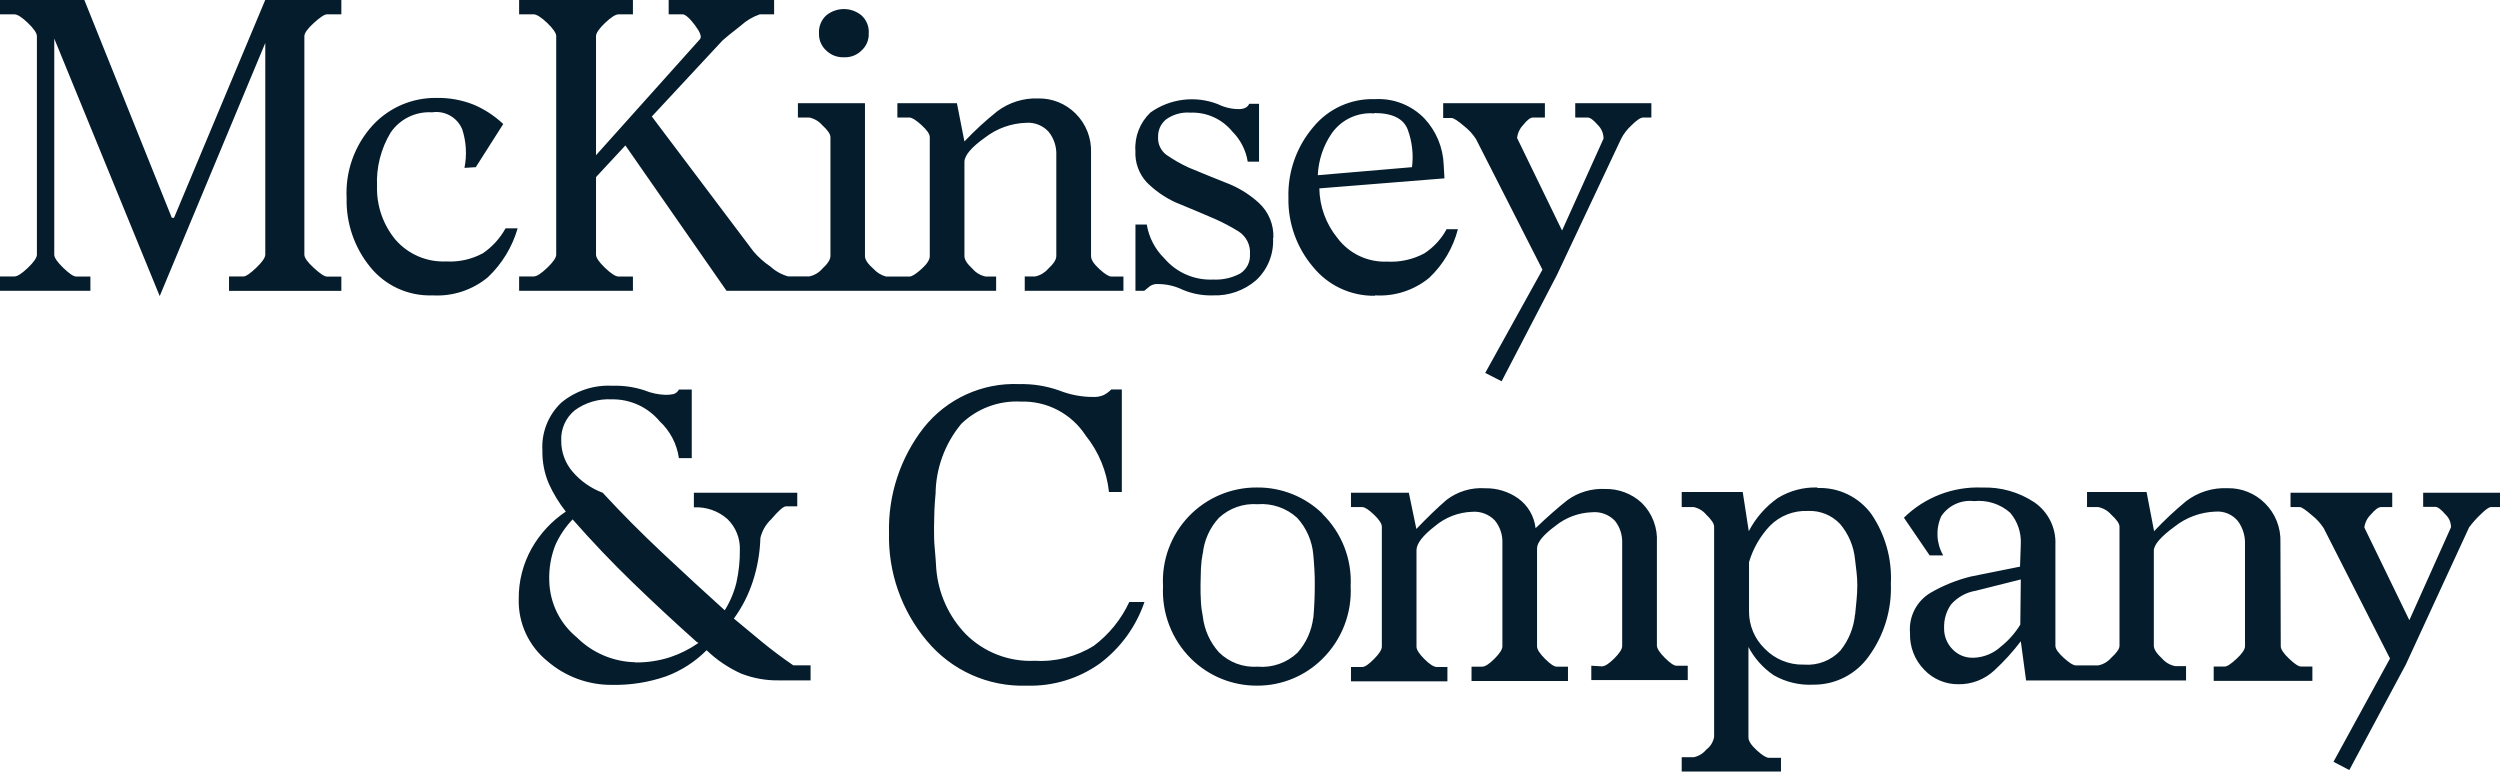
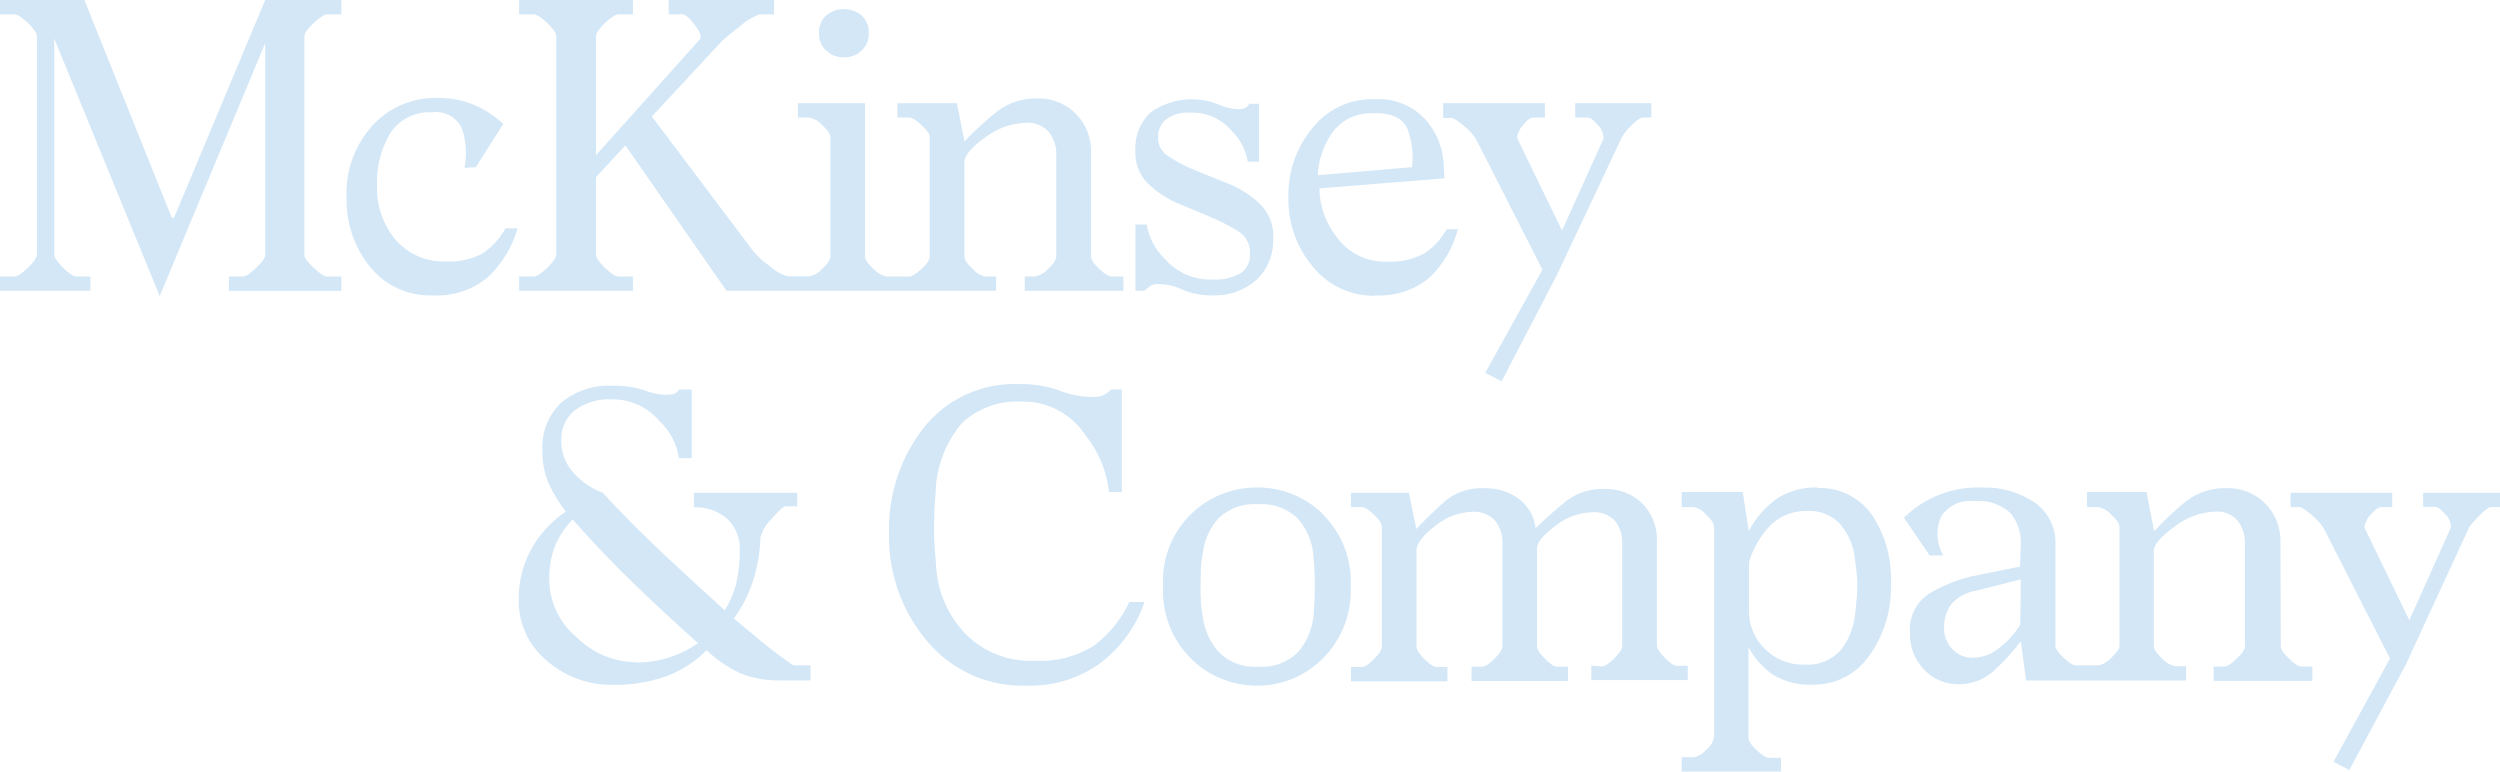
<svg xmlns="http://www.w3.org/2000/svg" viewBox="0 0 38.883 12">
  <defs>
    <style>
      .a {
-         fill: #051c2c;
+         fill: #D3E7F7;
      }
    </style>
  </defs>
  <path class="a" d="M4.125,0H5.309V.223H5.086c-.039,0-.107.045-.205.134s-.147.159-.147.205v3.4c0,.047.049.115.147.205s.166.135.205.135h.223v.222H3.562V4.3h.223c.039,0,.106-.045.2-.135s.141-.158.141-.205V.668L2.484,4.605.844.6V3.961c0,.047.047.115.14.205s.161.135.2.135h.222v.222H0V4.3H.223c.047,0,.117-.045.211-.135s.14-.158.14-.205V.562C.574.516.527.447.434.357S.27.223.223.223H0V0H1.312l1.36,3.387h.035ZM6.938,4.066a1.068,1.068,0,0,0,.574-.128,1.128,1.128,0,0,0,.351-.387h.188a1.691,1.691,0,0,1-.463.761,1.234,1.234,0,0,1-.861.282,1.191,1.191,0,0,1-.973-.446,1.632,1.632,0,0,1-.363-1.066A1.56,1.56,0,0,1,5.8,1.945a1.323,1.323,0,0,1,.984-.422,1.485,1.485,0,0,1,.586.106,1.543,1.543,0,0,1,.457.3L7.4,2.6l-.176.011a1.188,1.188,0,0,0-.035-.6.436.436,0,0,0-.469-.264.724.724,0,0,0-.645.316,1.484,1.484,0,0,0-.211.833,1.249,1.249,0,0,0,.287.832A.984.984,0,0,0,6.938,4.066Zm2.906.457H8.074V4.3H8.3c.047,0,.117-.045.211-.135s.14-.158.14-.205V.562c0-.046-.046-.115-.14-.205S8.344.223,8.3.223H8.074V0h1.77V.223H9.621c-.047,0-.117.045-.211.134s-.14.159-.14.205V2.414L10.887.609c.031-.039,0-.113-.082-.222s-.149-.164-.188-.164H10.4V0h1.64V.223h-.223A.844.844,0,0,0,11.52.4c-.157.121-.25.2-.282.229l-1.1,1.183,1.582,2.1a1.312,1.312,0,0,0,.263.234.671.671,0,0,0,.276.153h.328a.363.363,0,0,0,.2-.117c.086-.079.129-.145.129-.2V2.133c0-.047-.043-.11-.129-.188a.363.363,0,0,0-.2-.117H12.41V1.605h1.043V3.984c0,.055.045.121.135.2a.4.4,0,0,0,.193.117h.364c.039,0,.1-.039.187-.117s.129-.145.129-.2V2.133c0-.047-.043-.11-.129-.188s-.148-.117-.187-.117h-.188V1.605h.926L15,2.2a5.017,5.017,0,0,1,.51-.469,1,1,0,0,1,.638-.2.8.8,0,0,1,.581.235.813.813,0,0,1,.24.609V3.984c0,.055.043.121.129.2s.148.117.187.117h.188v.222H15.938V4.3H16.1a.366.366,0,0,0,.2-.117c.086-.079.129-.145.129-.2V2.414a.545.545,0,0,0-.118-.363.43.43,0,0,0-.351-.141,1.1,1.1,0,0,0-.639.229Q15,2.367,15,2.52V3.984c0,.055.043.121.129.2a.363.363,0,0,0,.2.117h.164v.222H11.3L9.727,2.262l-.457.492V3.961c0,.047.046.115.14.205s.164.135.211.135h.223Zm1.57,5.1L11.4,9.609c.149.125.3.25.452.375s.314.246.486.364h.269v.234h-.492a1.542,1.542,0,0,1-.586-.105,1.888,1.888,0,0,1-.539-.364,1.746,1.746,0,0,1-.627.405,2.425,2.425,0,0,1-.849.134,1.518,1.518,0,0,1-1-.369,1.2,1.2,0,0,1-.446-.967v0a1.574,1.574,0,0,1,.2-.785A1.691,1.691,0,0,1,8.8,7.957a2.11,2.11,0,0,1-.264-.434,1.255,1.255,0,0,1-.1-.515.949.949,0,0,1,.292-.744A1.148,1.148,0,0,1,9.527,6a1.432,1.432,0,0,1,.493.07.953.953,0,0,0,.328.071.553.553,0,0,0,.129-.012.142.142,0,0,0,.082-.07h.2V7.125h-.2a.967.967,0,0,0-.3-.574.95.95,0,0,0-.744-.34.893.893,0,0,0-.575.17.576.576,0,0,0-.211.474.732.732,0,0,0,.176.481,1.15,1.15,0,0,0,.469.328q.433.47.937.943t.961.885a1.476,1.476,0,0,0,.182-.433,2.209,2.209,0,0,0,.053-.5.637.637,0,0,0-.194-.487.728.728,0,0,0-.521-.181V7.664H12.4v.211h-.175c-.039,0-.116.066-.229.2a.587.587,0,0,0-.17.293v.012a2.4,2.4,0,0,1-.117.662A2.068,2.068,0,0,1,11.414,9.621Zm-1.535.68a1.7,1.7,0,0,0,.545-.082A1.728,1.728,0,0,0,10.863,10l-.035-.023q-.5-.446-.984-.914t-.938-.985a1.424,1.424,0,0,0-.269.4,1.392,1.392,0,0,0-.094.562,1.169,1.169,0,0,0,.428.873A1.327,1.327,0,0,0,9.879,10.3ZM13.125.891h-.012A.371.371,0,0,1,12.85.785a.339.339,0,0,1-.112-.258V.516A.349.349,0,0,1,12.85.24a.431.431,0,0,1,.55,0,.349.349,0,0,1,.112.276H13.5c.008,0,.012,0,.012.011A.339.339,0,0,1,13.4.785a.358.358,0,0,1-.252.106h-.023ZM16.1,10.277a1.555,1.555,0,0,0,.914-.234,1.8,1.8,0,0,0,.55-.68H17.8a2,2,0,0,1-.692.955,1.856,1.856,0,0,1-1.136.346,1.933,1.933,0,0,1-1.559-.7,2.511,2.511,0,0,1-.586-1.67,2.561,2.561,0,0,1,.539-1.641,1.8,1.8,0,0,1,1.488-.679,1.738,1.738,0,0,1,.622.1,1.433,1.433,0,0,0,.527.1.366.366,0,0,0,.164-.03.443.443,0,0,0,.117-.087h.164V7.652h-.2a1.68,1.68,0,0,0-.363-.879,1.158,1.158,0,0,0-1.008-.527,1.238,1.238,0,0,0-.926.346,1.733,1.733,0,0,0-.4,1.107V7.676q-.012.129-.018.258c0,.086-.006.175-.006.269,0,.109,0,.221.012.334s.016.217.023.311a1.657,1.657,0,0,0,.457,1.013A1.421,1.421,0,0,0,16.1,10.277Zm3.7-6.574a.831.831,0,0,1-.264.656.973.973,0,0,1-.674.235,1.115,1.115,0,0,1-.469-.088.871.871,0,0,0-.375-.088.209.209,0,0,0-.128.029l-.094.076H17.66V3.492h.176a.949.949,0,0,0,.275.528.938.938,0,0,0,.756.328.807.807,0,0,0,.422-.094.33.33,0,0,0,.152-.3.386.386,0,0,0-.181-.357,3.1,3.1,0,0,0-.369-.194c-.11-.046-.209-.089-.3-.128s-.194-.082-.311-.129a1.54,1.54,0,0,1-.445-.311.67.67,0,0,1-.176-.486.758.758,0,0,1,.235-.6,1.113,1.113,0,0,1,1.048-.129.736.736,0,0,0,.323.077.243.243,0,0,0,.1-.018.128.128,0,0,0,.065-.065h.152v.9h-.176a.852.852,0,0,0-.24-.469.8.8,0,0,0-.65-.293.572.572,0,0,0-.381.106.338.338,0,0,0-.123.269.324.324,0,0,0,.129.281,2.269,2.269,0,0,0,.351.2c.11.046.213.089.311.128l.322.129a1.583,1.583,0,0,1,.457.293A.7.7,0,0,1,19.805,3.7Zm.767,4.289a1.466,1.466,0,0,1,.44,1.125,1.482,1.482,0,0,1-.44,1.131,1.432,1.432,0,0,1-1.013.416,1.447,1.447,0,0,1-1.026-.416,1.482,1.482,0,0,1-.439-1.131,1.453,1.453,0,0,1,1.465-1.535A1.443,1.443,0,0,1,20.572,7.992ZM20.426,9.6v.023c.008-.086.013-.172.017-.258s.006-.172.006-.258,0-.169-.006-.251-.009-.159-.017-.229a.971.971,0,0,0-.252-.574.82.82,0,0,0-.615-.211.8.8,0,0,0-.6.211.958.958,0,0,0-.252.562V8.6a1.726,1.726,0,0,0-.029.246c0,.086-.006.172-.006.257s0,.17.006.252a1.431,1.431,0,0,0,.029.229,1.006,1.006,0,0,0,.252.562.779.779,0,0,0,.6.223.8.8,0,0,0,.621-.217A1,1,0,0,0,20.426,9.6Zm.961-5a1.213,1.213,0,0,1-.967-.451,1.611,1.611,0,0,1-.381-1.073,1.619,1.619,0,0,1,.387-1.1,1.187,1.187,0,0,1,.961-.434.991.991,0,0,1,.767.3,1.116,1.116,0,0,1,.3.721l.012.211L20.52,2.93A1.247,1.247,0,0,0,20.8,3.7a.918.918,0,0,0,.773.369,1.1,1.1,0,0,0,.58-.128,1.036,1.036,0,0,0,.346-.376h.176a1.584,1.584,0,0,1-.446.756A1.209,1.209,0,0,1,21.387,4.594Zm-.012-2.836a.734.734,0,0,0-.662.31,1.243,1.243,0,0,0-.217.651L21.961,2.6a1.237,1.237,0,0,0-.065-.581Q21.8,1.759,21.375,1.758Zm3.539,8.6c.047,0,.111-.041.193-.123s.123-.146.123-.193v-1.6a.526.526,0,0,0-.111-.346.436.436,0,0,0-.357-.135.959.959,0,0,0-.569.211q-.287.212-.287.352v1.523c0,.047.041.111.123.193s.143.123.182.123h.176v.223h-1.5v-.223h.164c.047,0,.111-.041.193-.123s.123-.146.123-.193v-1.6a.527.527,0,0,0-.117-.358.44.44,0,0,0-.352-.135.947.947,0,0,0-.58.223q-.287.222-.287.375v1.5c0,.047.041.111.123.193s.147.123.194.123h.164v.223h-1.5v-.223h.176c.039,0,.1-.041.181-.123s.123-.146.123-.193V8.191c0-.046-.041-.109-.123-.187s-.142-.117-.181-.117h-.176V7.664h.9l.117.563q.258-.27.469-.452a.89.89,0,0,1,.6-.181.862.862,0,0,1,.515.158.661.661,0,0,1,.27.463c.179-.172.344-.317.492-.434a.919.919,0,0,1,.586-.176.815.815,0,0,1,.574.217.8.8,0,0,1,.235.616v1.6c0,.047.041.111.123.193s.142.123.181.123h.176v.223h-1.5v-.223Zm-1.957-8.2a.8.8,0,0,0-.182-.2c-.1-.086-.166-.129-.2-.129h-.129V1.605h1.582v.223h-.187c-.039,0-.09.039-.152.117a.345.345,0,0,0-.094.2l.7,1.441.645-1.43a.291.291,0,0,0-.088-.211q-.1-.117-.159-.117H24.5V1.605h1.184v.223h-.129c-.039,0-.1.041-.182.123a.738.738,0,0,0-.158.205l-1,2.121L23.355,5.93,23.1,5.8l.89-1.606Zm5.309,5.426a.992.992,0,0,1,.843.41,1.766,1.766,0,0,1,.3,1.078,1.8,1.8,0,0,1-.34,1.125,1.045,1.045,0,0,1-.867.446,1.124,1.124,0,0,1-.615-.147,1.211,1.211,0,0,1-.393-.439v1.406c0,.055.043.121.129.2s.149.117.188.117H27.7V12H26.156v-.223h.188a.341.341,0,0,0,.193-.117.315.315,0,0,0,.123-.2V8.191c0-.046-.041-.109-.123-.187a.341.341,0,0,0-.193-.117h-.188V7.652h.949l.094.61a1.445,1.445,0,0,1,.451-.516A1.107,1.107,0,0,1,28.266,7.582Zm.586,1.969v.011l.023-.234a2.292,2.292,0,0,0,.012-.234,1.7,1.7,0,0,0-.012-.205c-.008-.067-.016-.131-.023-.194a1,1,0,0,0-.235-.556.648.648,0,0,0-.5-.2.783.783,0,0,0-.586.228,1.4,1.4,0,0,0-.328.568v.762a.8.8,0,0,0,.246.586.815.815,0,0,0,.6.246h.012a.7.7,0,0,0,.562-.217A1.053,1.053,0,0,0,28.852,9.551Zm6.621.492c0,.047.043.111.129.193s.148.123.187.123h.176v.223H34.43v-.223H34.6c.04,0,.1-.041.188-.123s.129-.146.129-.193V8.461a.571.571,0,0,0-.111-.357.408.408,0,0,0-.346-.147,1.087,1.087,0,0,0-.639.234q-.323.236-.322.375v1.477c0,.055.043.121.129.2a.363.363,0,0,0,.2.117H34v.223H31.512l-.082-.609a3.492,3.492,0,0,1-.41.451.8.8,0,0,1-.563.217.722.722,0,0,1-.527-.223.775.775,0,0,1-.223-.574.659.659,0,0,1,.322-.627,2.379,2.379,0,0,1,.627-.252l.762-.153.012-.351a.7.7,0,0,0-.164-.486.733.733,0,0,0-.563-.182.537.537,0,0,0-.51.234.668.668,0,0,0,.03.61h-.211l-.4-.586a1.639,1.639,0,0,1,1.219-.469,1.378,1.378,0,0,1,.809.229.758.758,0,0,1,.328.662v1.57c0,.047.043.109.129.187s.148.118.187.118h.352a.36.36,0,0,0,.2-.118c.086-.078.129-.14.129-.187V8.191c0-.046-.043-.109-.129-.187a.363.363,0,0,0-.2-.117h-.176V7.652h.926l.117.61a5.452,5.452,0,0,1,.5-.469.991.991,0,0,1,.644-.2.8.8,0,0,1,.58.234.812.812,0,0,1,.241.61ZM31.43,9.012l-.7.176a.65.65,0,0,0-.387.216.6.6,0,0,0-.106.358v.011a.452.452,0,0,0,.129.323.421.421,0,0,0,.317.134H30.7a.661.661,0,0,0,.422-.175,1.317,1.317,0,0,0,.3-.34Zm7.453-1.348v.223h-.141c-.031,0-.088.041-.17.123a1.49,1.49,0,0,0-.17.193l-.984,2.133-.879,1.641-.246-.129.879-1.606L36.141,8.215a.822.822,0,0,0-.182-.2c-.1-.086-.162-.129-.193-.129h-.141V7.664h1.582v.223h-.176c-.039,0-.092.039-.158.117a.34.34,0,0,0-.1.2l.7,1.442L38.121,8.2a.27.27,0,0,0-.088-.2c-.066-.078-.119-.117-.158-.117h-.187V7.664Z" />
</svg>
